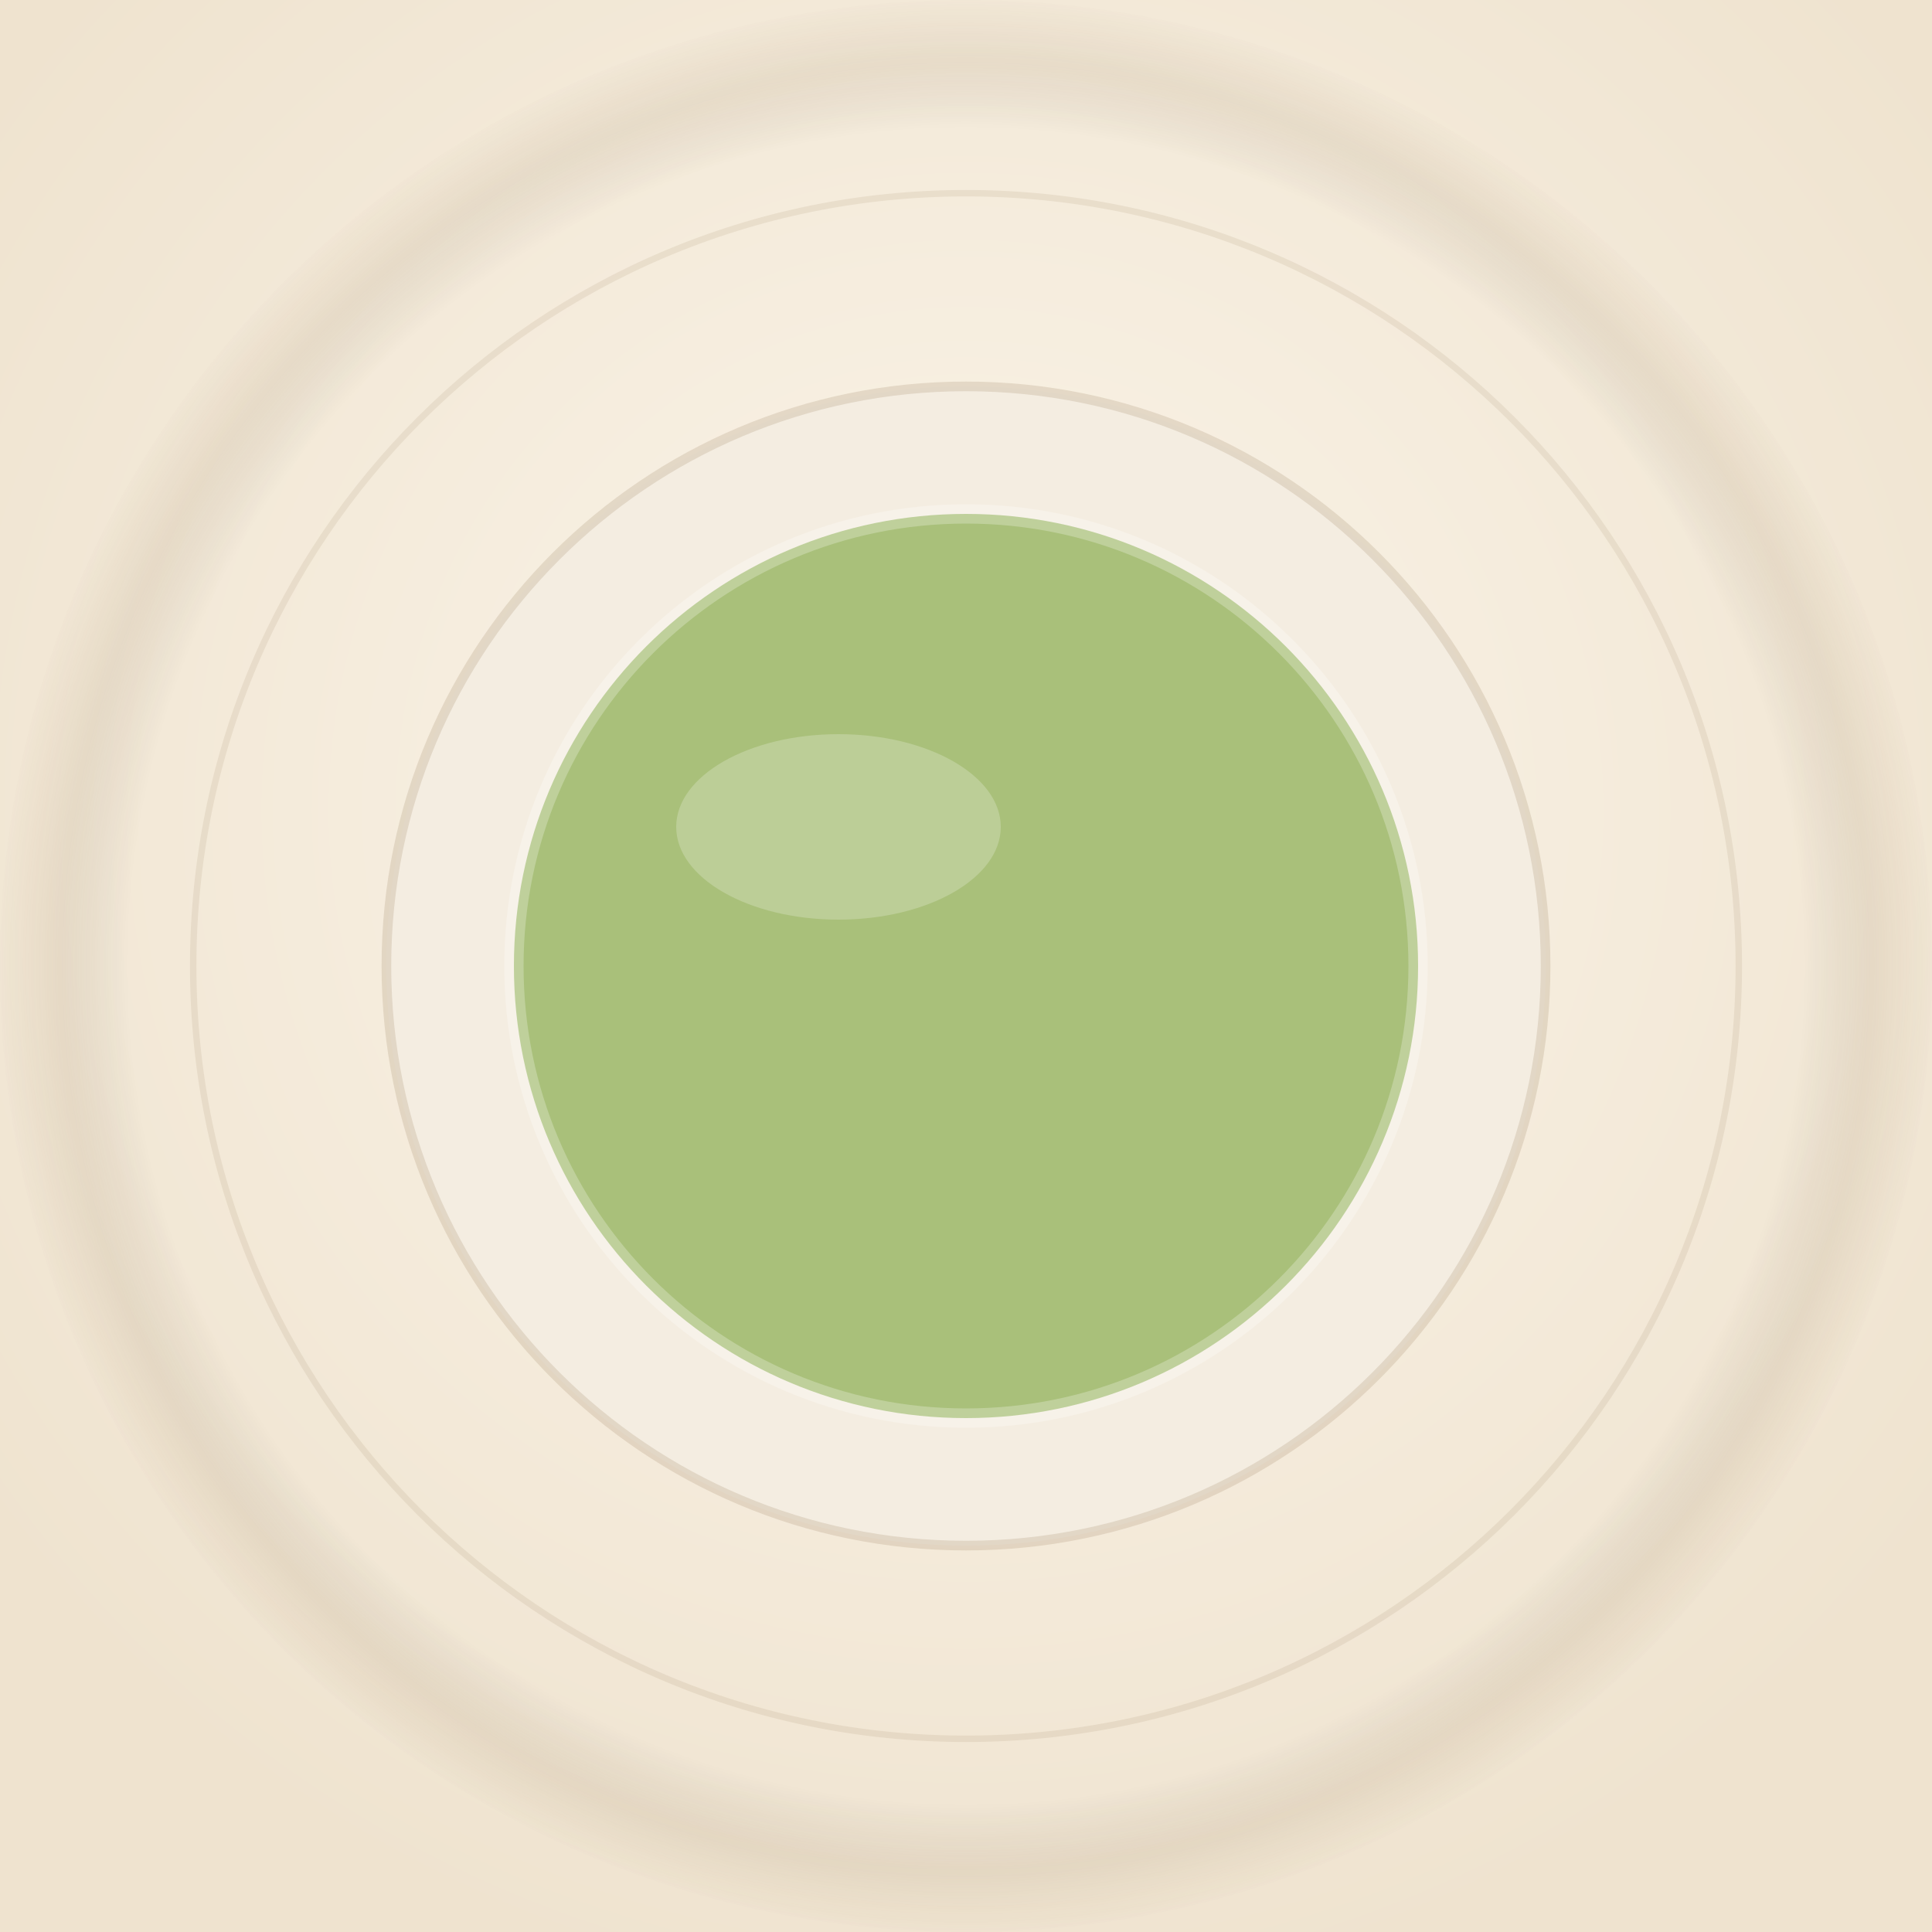
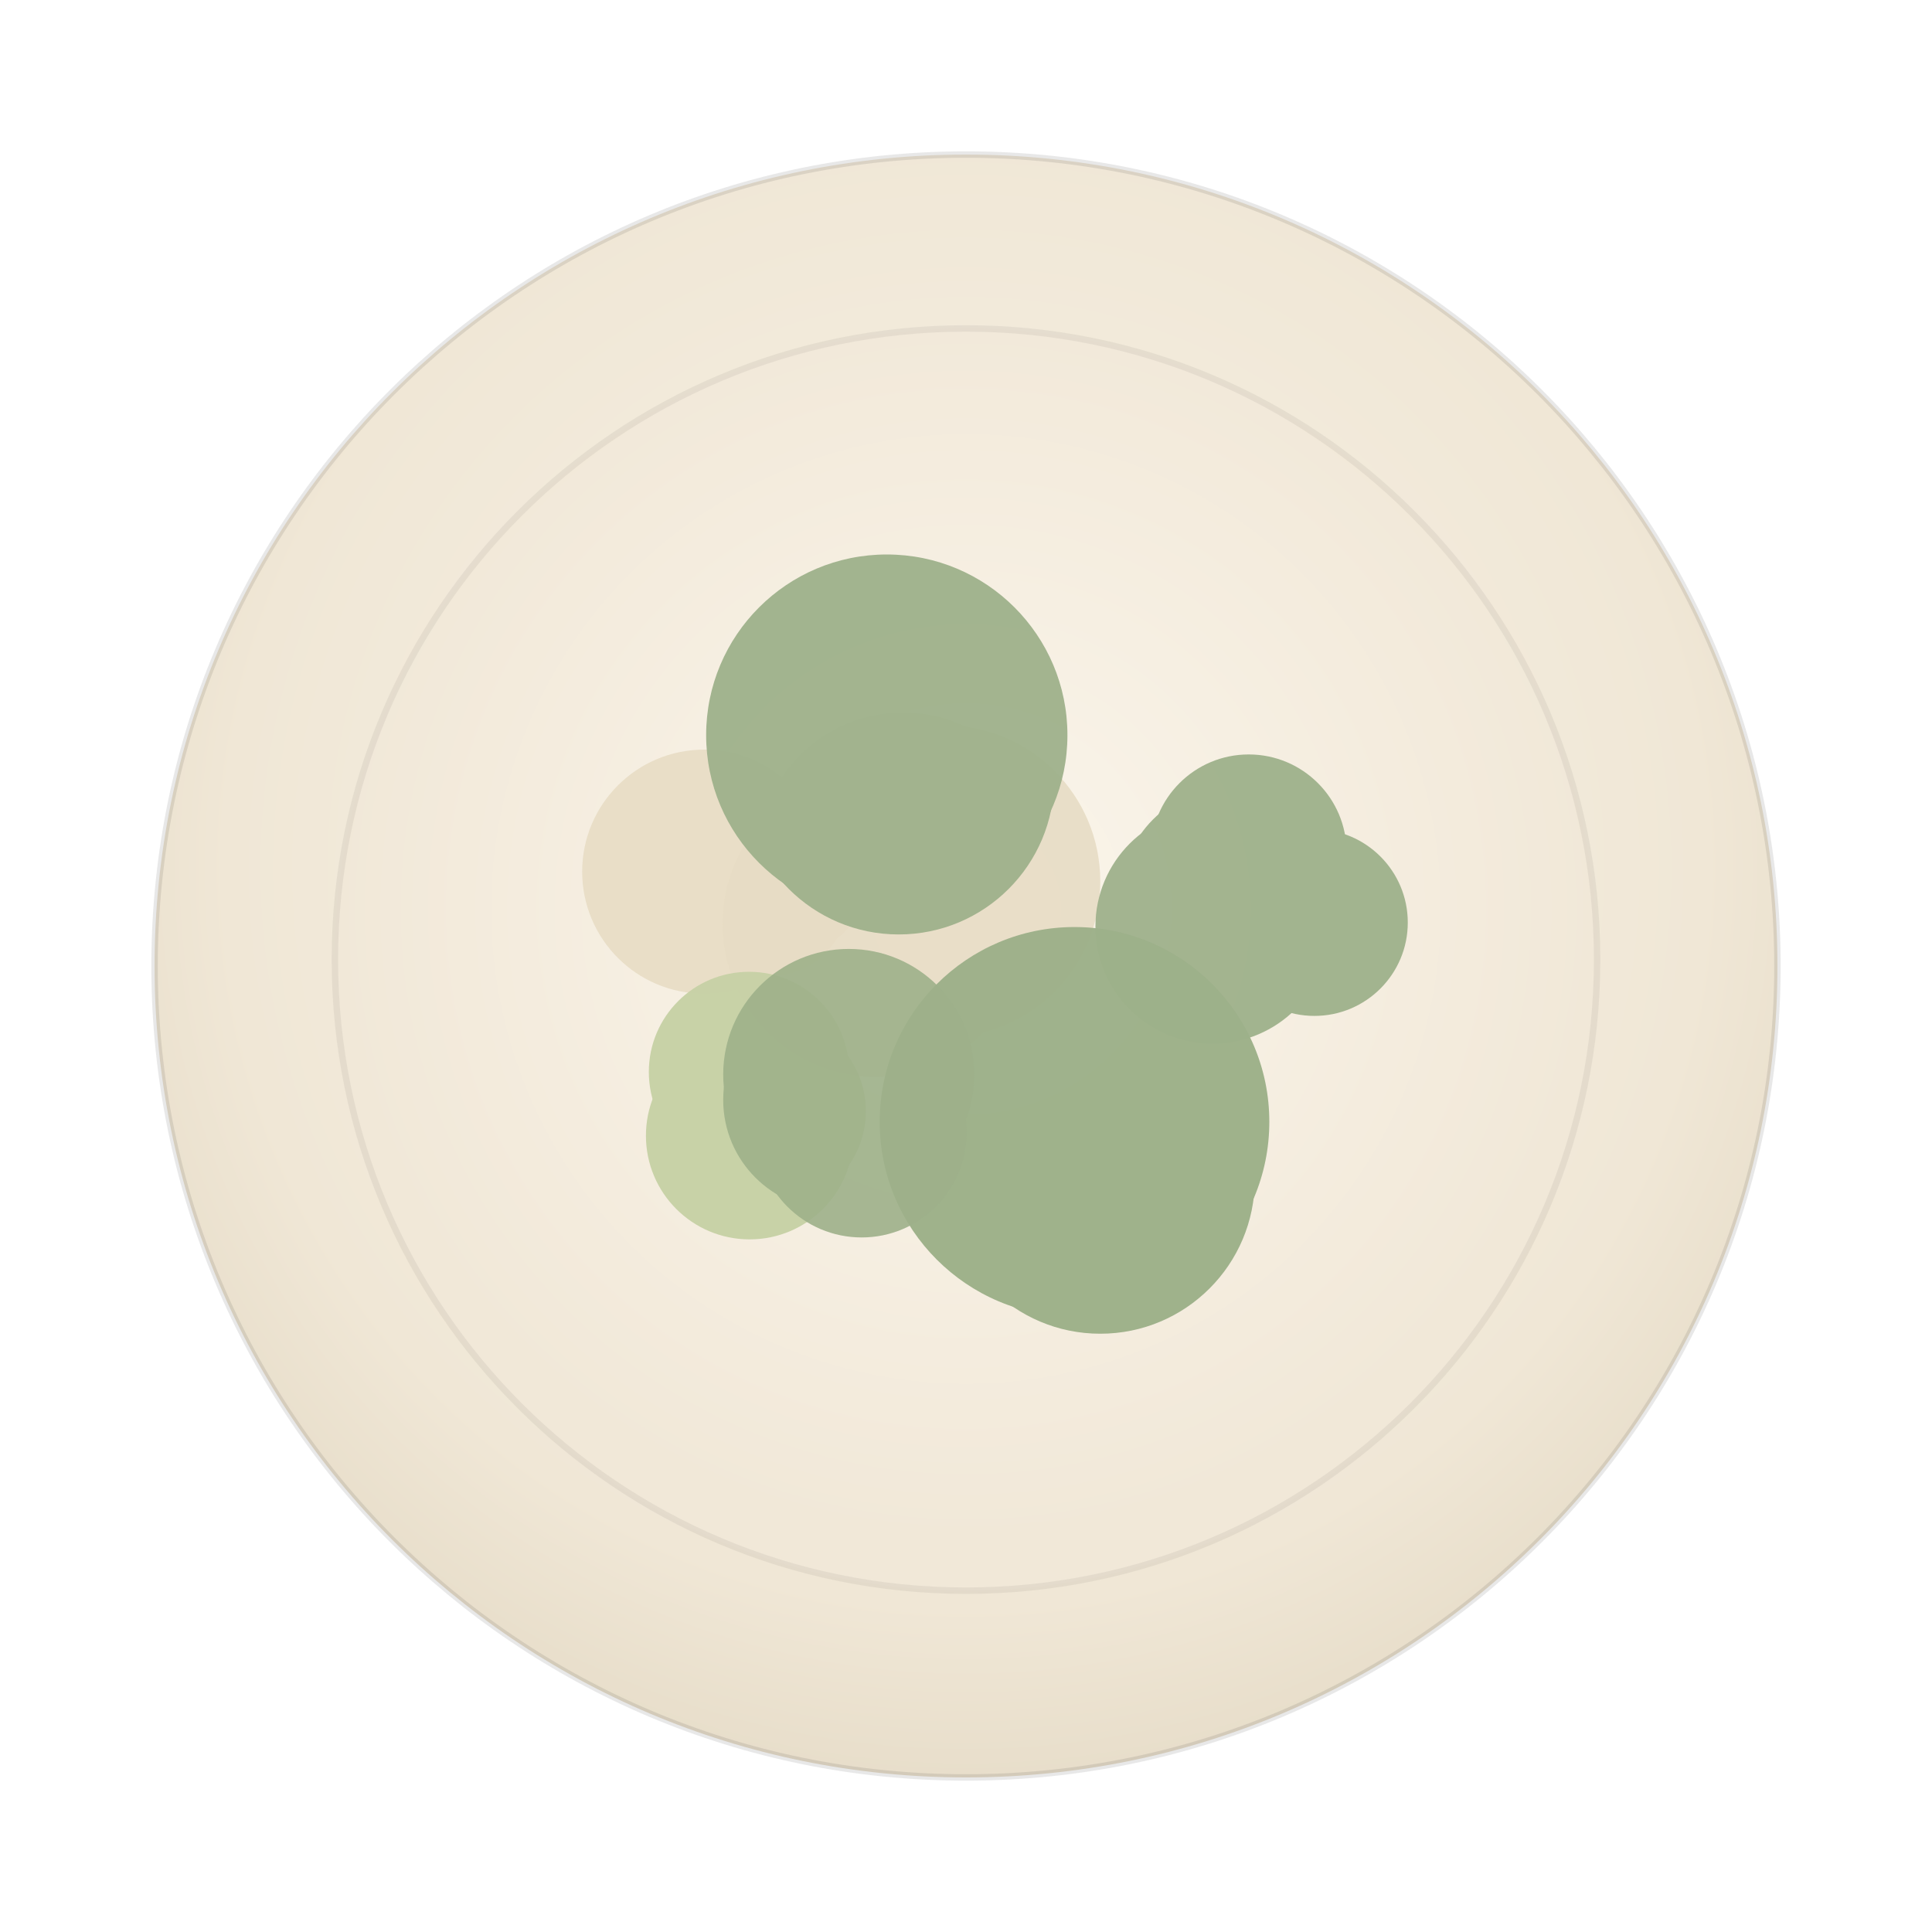
<svg xmlns="http://www.w3.org/2000/svg" width="600" height="600" viewBox="0 0 600 600">
  <defs>
-     <radialGradient id="pl" cx="50%" cy="42%" r="62%">
-       <stop offset="0%" stop-color="#fbf5ea" />
-       <stop offset="100%" stop-color="#efe3cf" />
+     <radialGradient id="plate" cx="50%" cy="44%" r="58%">
+       <stop offset="0%" stop-color="#f8f2e7" />
+       <stop offset="78%" stop-color="#f0e7d6" />
+       <stop offset="100%" stop-color="#e6dcc8" />
    </radialGradient>
-     <radialGradient id="rim" cx="50%" cy="50%" r="50%">
-       <stop offset="86%" stop-color="rgba(0,0,0,0)" />
-       <stop offset="93%" stop-color="rgba(120,90,50,0.10)" />
-       <stop offset="100%" stop-color="rgba(120,90,50,0)" />
+     <radialGradient id="well" cx="50%" cy="46%" r="50%">
+       <stop offset="0%" stop-color="#fbf6ec" />
+       <stop offset="100%" stop-color="#f1e8d8" />
    </radialGradient>
  </defs>
-   <rect width="600" height="600" fill="url(#pl)" />
-   <circle cx="300" cy="300" r="300" fill="url(#rim)" />
-   <circle cx="300" cy="300" r="240" fill="none" stroke="rgba(120,90,50,0.10)" stroke-width="2" />
-   <circle cx="300" cy="300" r="180" fill="#f4ede1" stroke="rgba(120,90,50,0.15)" stroke-width="3" />
-   <circle cx="300" cy="300" r="140.4" fill="#a9c07a" />
-   <circle cx="300" cy="300" r="140.4" fill="none" stroke="rgba(255,255,255,0.25)" stroke-width="6" />
-   <ellipse cx="260.4" cy="256.8" rx="50.4" ry="28.8" fill="rgba(255,255,255,0.22)" />
+   <circle cx="300" cy="300" r="252" fill="url(#plate)" />
+   <circle cx="300" cy="300" r="252" fill="none" stroke="rgba(26,25,22,0.10)" stroke-width="2" />
+   <circle cx="300" cy="298" r="196" fill="url(#well)" />
+   <circle cx="300" cy="298" r="196" fill="none" stroke="rgba(26,25,22,0.06)" stroke-width="2" />
+   <g>
+     <g opacity="0.89">
+       <circle cx="239.4" cy="279.1" r="23.9" fill="#e7dcc4" />
+       <circle cx="218.7" cy="270.7" r="37.9" fill="#e7dcc4" />
+       <circle cx="242.0" cy="277.8" r="20.4" fill="#e7dcc4" />
+       <circle cx="246.2" cy="273.4" r="22.7" fill="#e7dcc4" />
+       <circle cx="221.8" cy="268.6" r="21.2" fill="#e7dcc4" />
+     </g>
+     <g opacity="0.90">
+       <circle cx="280.4" cy="266.4" r="45.1" fill="#e7dcc4" />
+       <circle cx="293.3" cy="273.7" r="48.4" fill="#e7dcc4" />
+       <circle cx="271.9" cy="286.9" r="47.5" fill="#e7dcc4" />
+     </g>
+     <g opacity="0.94">
+       <circle cx="389.2" cy="290.0" r="25.5" fill="#9db08a" />
+       <circle cx="408.2" cy="286.5" r="29.0" fill="#9db08a" />
+       <circle cx="376.6" cy="287.7" r="36.4" fill="#9db08a" />
+       <circle cx="381.7" cy="278.1" r="33.4" fill="#9db08a" />
+       <circle cx="387.8" cy="264.7" r="30.4" fill="#9db08a" />
+     </g>
+     <g opacity="0.94">
+       <circle cx="275.4" cy="228.3" r="56.1" fill="#9db08a" />
+       <circle cx="285.3" cy="207.8" r="32.3" fill="#9db08a" />
+       <circle cx="279.2" cy="225.4" r="29.7" fill="#9db08a" />
+       <circle cx="279.1" cy="241.9" r="48.3" fill="#9db08a" />
+     </g>
+     <g opacity="0.98">
+       <circle cx="232.6" cy="332.9" r="31.1" fill="#c7d1a6" />
+       <circle cx="236.6" cy="348.2" r="18.4" fill="#c7d1a6" />
+       <circle cx="239.5" cy="345.1" r="29.4" fill="#c7d1a6" />
+       <circle cx="235.5" cy="347.4" r="25.8" fill="#c7d1a6" />
+       <circle cx="232.8" cy="352.7" r="32.2" fill="#c7d1a6" />
+     </g>
+     <g opacity="0.98">
+       <circle cx="341.7" cy="366.2" r="48.0" fill="#9db08a" />
+       <circle cx="322.6" cy="339.5" r="44.5" fill="#9db08a" />
+       <circle cx="333.7" cy="348.4" r="60.5" fill="#9db08a" />
+     </g>
+     <g opacity="0.90">
+       <circle cx="267.6" cy="351.7" r="32.6" fill="#9db08a" />
+       <circle cx="262.4" cy="352.9" r="25.2" fill="#9db08a" />
+       <circle cx="263.6" cy="333.7" r="39.0" fill="#9db08a" />
+       <circle cx="258.7" cy="341.6" r="34.1" fill="#9db08a" />
+     </g>
+   </g>
</svg>
